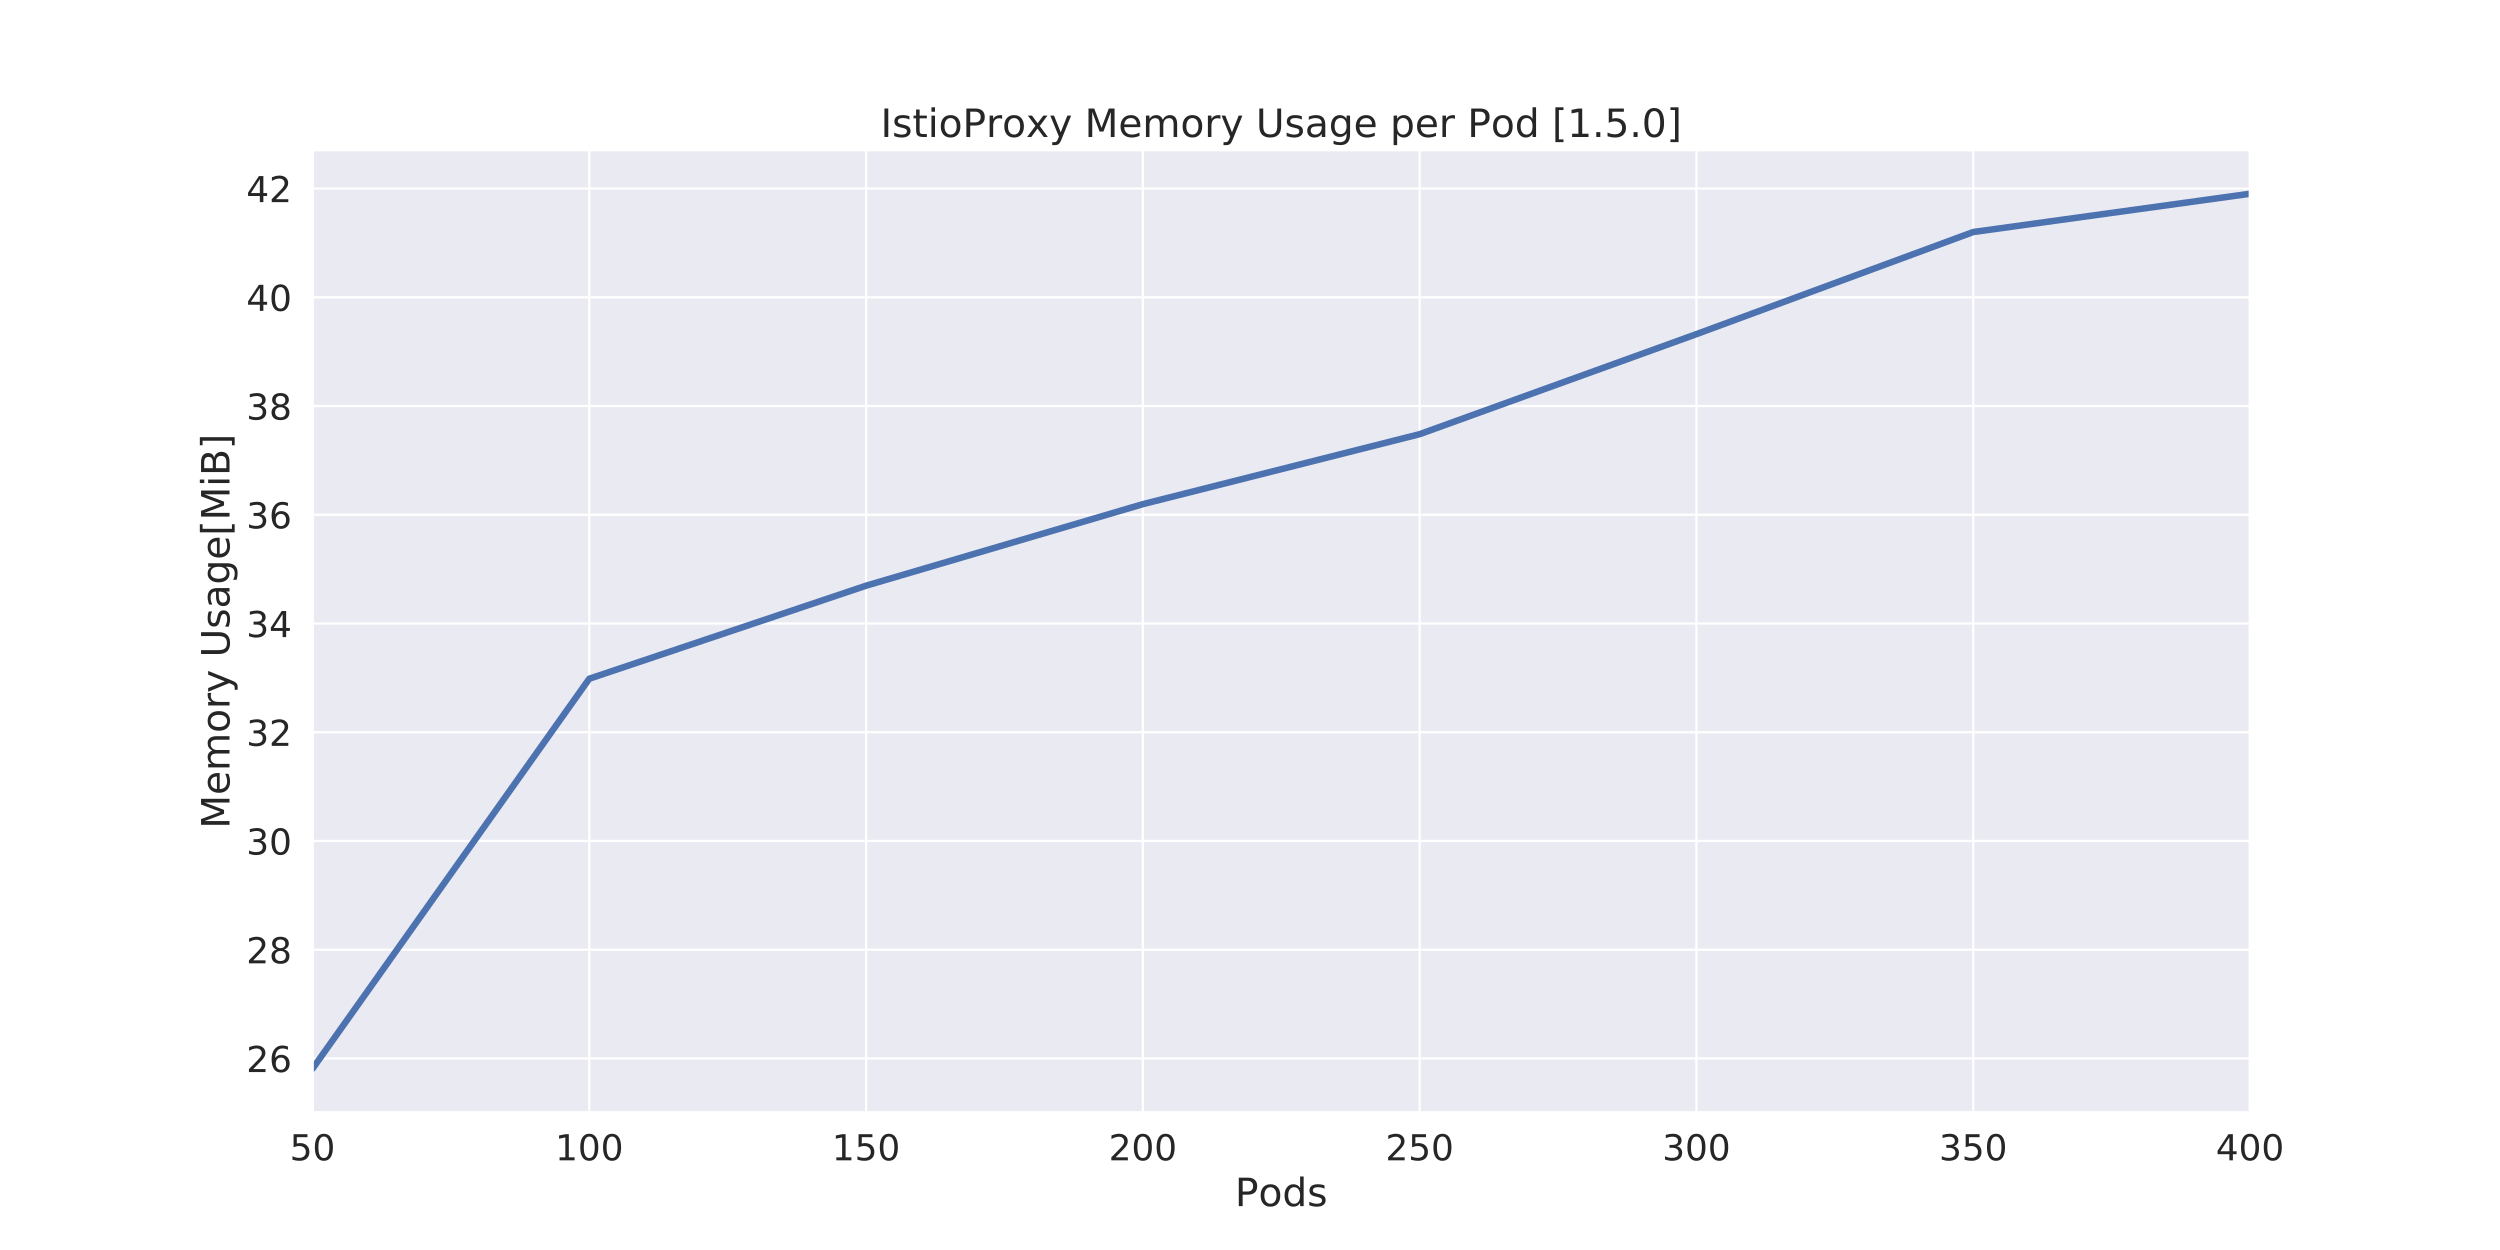
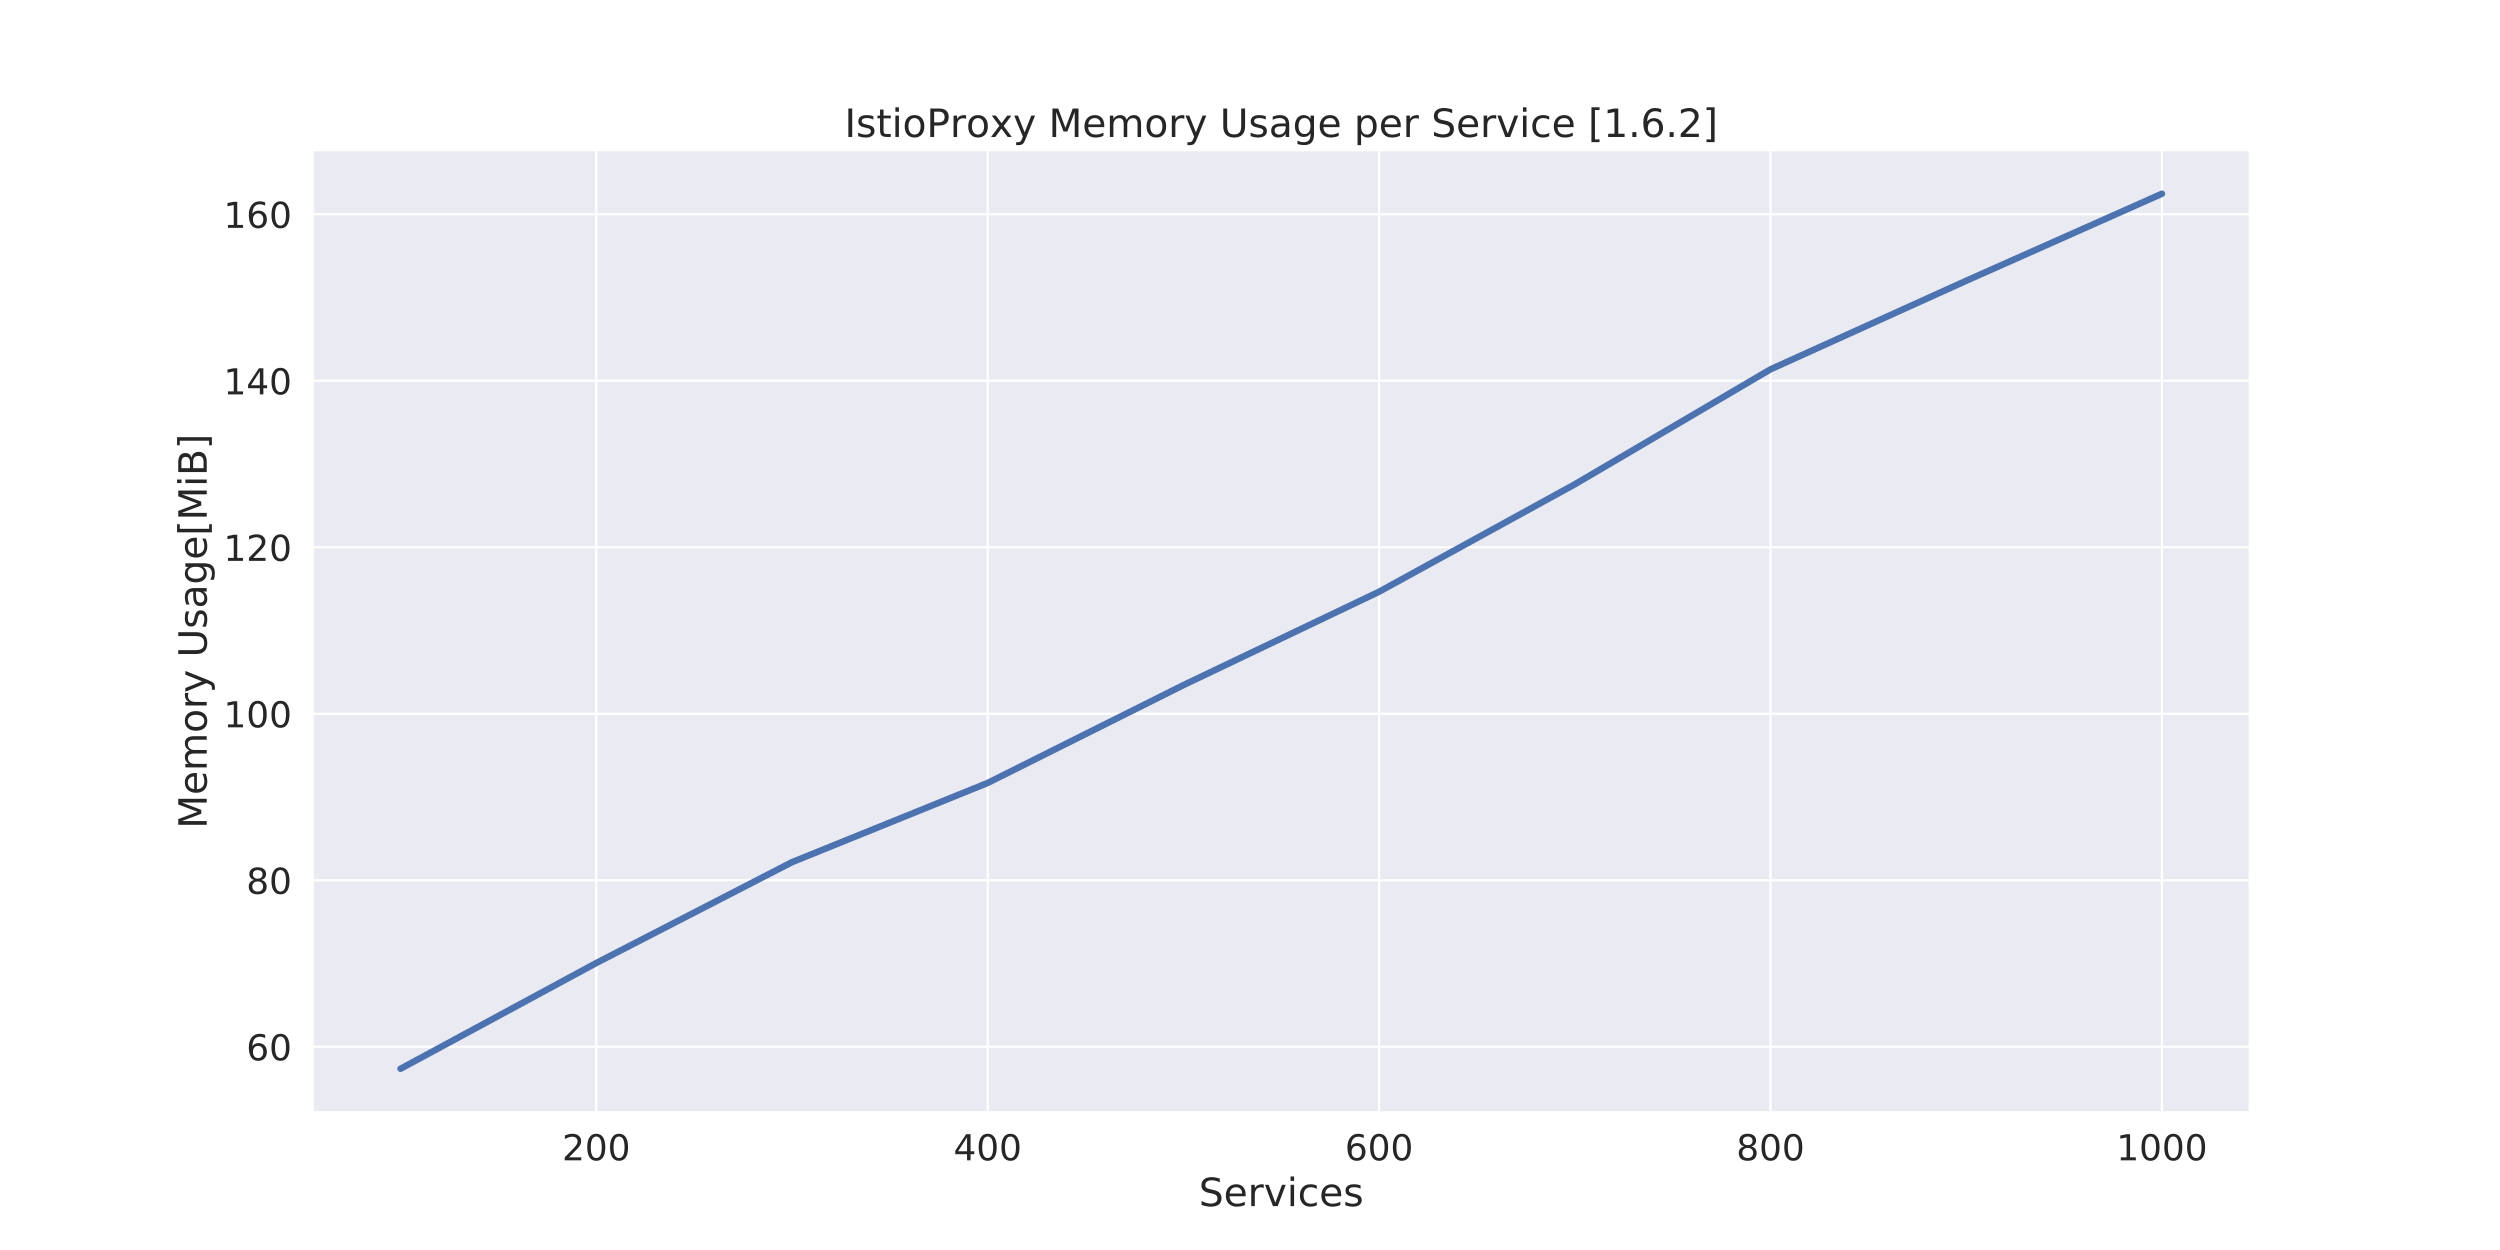
<svg xmlns="http://www.w3.org/2000/svg" xmlns:xlink="http://www.w3.org/1999/xlink" height="576pt" version="1.1" viewBox="0 0 1152 576" width="1152pt">
  <defs>
    <style type="text/css">
*{stroke-linecap:butt;stroke-linejoin:round;}
  </style>
  </defs>
  <g id="figure_1">
    <g id="patch_1">
      <path d="M 0 576  L 1152 576  L 1152 0  L 0 0  z " style="fill:#ffffff;" />
    </g>
    <g id="axes_1">
      <g id="patch_2">
        <path d="M 144 512.64  L 1036.8 512.64  L 1036.8 69.12  L 144 69.12  z " style="fill:#eaeaf2;" />
      </g>
      <g id="matplotlib.axis_1">
        <g id="xtick_1">
          <g id="line2d_1">
-             <path clip-path="url(#p5285a1e091)" d="M 144 512.64  L 144 69.12  " style="fill:none;stroke:#ffffff;stroke-linecap:round;" />
+             <path clip-path="url(#p3f96194379)" d="M 274.764 512.64  L 274.764 69.12  " style="fill:none;stroke:#ffffff;stroke-linecap:round;" />
          </g>
          <g id="text_1">
            <defs>
-               <path d="M 10.797 72.906  L 49.516 72.906  L 49.516 64.594  L 19.828 64.594  L 19.828 46.734  Q 21.969 47.469 24.109 47.828  Q 26.266 48.188 28.422 48.188  Q 40.625 48.188 47.75 41.5  Q 54.891 34.812 54.891 23.391  Q 54.891 11.625 47.562 5.094  Q 40.234 -1.422 26.906 -1.422  Q 22.312 -1.422 17.547 -0.641  Q 12.797 0.141 7.719 1.703  L 7.719 11.625  Q 12.109 9.234 16.797 8.062  Q 21.484 6.891 26.703 6.891  Q 35.156 6.891 40.078 11.328  Q 45.016 15.766 45.016 23.391  Q 45.016 31 40.078 35.438  Q 35.156 39.891 26.703 39.891  Q 22.75 39.891 18.812 39.016  Q 14.891 38.141 10.797 36.281  z " id="DejaVuSans-53" />
+               <path d="M 19.188 8.297  L 53.609 8.297  L 53.609 0  L 7.328 0  L 7.328 8.297  Q 12.938 14.109 22.625 23.891  Q 32.328 33.688 34.812 36.531  Q 39.547 41.844 41.422 45.531  Q 43.312 49.219 43.312 52.781  Q 43.312 58.594 39.234 62.25  Q 35.156 65.922 28.609 65.922  Q 23.969 65.922 18.812 64.312  Q 13.672 62.703 7.812 59.422  L 7.812 69.391  Q 13.766 71.781 18.938 73  Q 24.125 74.219 28.422 74.219  Q 39.75 74.219 46.484 68.547  Q 53.219 62.891 53.219 53.422  Q 53.219 48.922 51.531 44.891  Q 49.859 40.875 45.406 35.406  Q 44.188 33.984 37.641 27.219  Q 31.109 20.453 19.188 8.297  z " id="DejaVuSans-50" />
              <path d="M 31.781 66.406  Q 24.172 66.406 20.328 58.906  Q 16.5 51.422 16.5 36.375  Q 16.5 21.391 20.328 13.891  Q 24.172 6.391 31.781 6.391  Q 39.453 6.391 43.281 13.891  Q 47.125 21.391 47.125 36.375  Q 47.125 51.422 43.281 58.906  Q 39.453 66.406 31.781 66.406  z M 31.781 74.219  Q 44.047 74.219 50.516 64.516  Q 56.984 54.828 56.984 36.375  Q 56.984 17.969 50.516 8.266  Q 44.047 -1.422 31.781 -1.422  Q 19.531 -1.422 13.062 8.266  Q 6.594 17.969 6.594 36.375  Q 6.594 54.828 13.062 64.516  Q 19.531 74.219 31.781 74.219  z " id="DejaVuSans-48" />
            </defs>
-             <g style="fill:#262626;" transform="translate(133.5019 534.6774)scale(0.165 -0.165)">
-               <use xlink:href="#DejaVuSans-53" />
-               <use x="63.623" xlink:href="#DejaVuSans-48" />
+             <g style="fill:#262626;" transform="translate(259.0164 534.6774)scale(0.165 -0.165)">
+               <use xlink:href="#DejaVuSans-50" />
+               <use x="63.623" xlink:href="#DejaVuSans-48" />
+               <use x="127.246" xlink:href="#DejaVuSans-48" />
            </g>
          </g>
        </g>
        <g id="xtick_2">
          <g id="line2d_2">
-             <path clip-path="url(#p5285a1e091)" d="M 271.543 512.64  L 271.543 69.12  " style="fill:none;stroke:#ffffff;stroke-linecap:round;" />
+             <path clip-path="url(#p3f96194379)" d="M 455.127 512.64  L 455.127 69.12  " style="fill:none;stroke:#ffffff;stroke-linecap:round;" />
          </g>
          <g id="text_2">
            <defs>
-               <path d="M 12.406 8.297  L 28.516 8.297  L 28.516 63.922  L 10.984 60.406  L 10.984 69.391  L 28.422 72.906  L 38.281 72.906  L 38.281 8.297  L 54.391 8.297  L 54.391 0  L 12.406 0  z " id="DejaVuSans-49" />
-             </defs>
-             <g style="fill:#262626;" transform="translate(255.7957 534.6774)scale(0.165 -0.165)">
-               <use xlink:href="#DejaVuSans-49" />
+               <path d="M 37.797 64.312  L 12.891 25.391  L 37.797 25.391  z M 35.203 72.906  L 47.609 72.906  L 47.609 25.391  L 58.016 25.391  L 58.016 17.188  L 47.609 17.188  L 47.609 0  L 37.797 0  L 37.797 17.188  L 4.891 17.188  L 4.891 26.703  z " id="DejaVuSans-52" />
+             </defs>
+             <g style="fill:#262626;" transform="translate(439.3801 534.6774)scale(0.165 -0.165)">
+               <use xlink:href="#DejaVuSans-52" />
              <use x="63.623" xlink:href="#DejaVuSans-48" />
              <use x="127.246" xlink:href="#DejaVuSans-48" />
            </g>
          </g>
        </g>
        <g id="xtick_3">
          <g id="line2d_3">
-             <path clip-path="url(#p5285a1e091)" d="M 399.086 512.64  L 399.086 69.12  " style="fill:none;stroke:#ffffff;stroke-linecap:round;" />
+             <path clip-path="url(#p3f96194379)" d="M 635.491 512.64  L 635.491 69.12  " style="fill:none;stroke:#ffffff;stroke-linecap:round;" />
          </g>
          <g id="text_3">
-             <g style="fill:#262626;" transform="translate(383.3385 534.6774)scale(0.165 -0.165)">
-               <use xlink:href="#DejaVuSans-49" />
-               <use x="63.623" xlink:href="#DejaVuSans-53" />
+             <defs>
+               <path d="M 33.016 40.375  Q 26.375 40.375 22.484 35.828  Q 18.609 31.297 18.609 23.391  Q 18.609 15.531 22.484 10.953  Q 26.375 6.391 33.016 6.391  Q 39.656 6.391 43.531 10.953  Q 47.406 15.531 47.406 23.391  Q 47.406 31.297 43.531 35.828  Q 39.656 40.375 33.016 40.375  z M 52.594 71.297  L 52.594 62.312  Q 48.875 64.062 45.094 64.984  Q 41.312 65.922 37.594 65.922  Q 27.828 65.922 22.672 59.328  Q 17.531 52.734 16.797 39.406  Q 19.672 43.656 24.016 45.922  Q 28.375 48.188 33.594 48.188  Q 44.578 48.188 50.953 41.516  Q 57.328 34.859 57.328 23.391  Q 57.328 12.156 50.688 5.359  Q 44.047 -1.422 33.016 -1.422  Q 20.359 -1.422 13.672 8.266  Q 6.984 17.969 6.984 36.375  Q 6.984 53.656 15.188 63.938  Q 23.391 74.219 37.203 74.219  Q 40.922 74.219 44.703 73.484  Q 48.484 72.75 52.594 71.297  z " id="DejaVuSans-54" />
+             </defs>
+             <g style="fill:#262626;" transform="translate(619.7437 534.6774)scale(0.165 -0.165)">
+               <use xlink:href="#DejaVuSans-54" />
+               <use x="63.623" xlink:href="#DejaVuSans-48" />
              <use x="127.246" xlink:href="#DejaVuSans-48" />
            </g>
          </g>
        </g>
        <g id="xtick_4">
          <g id="line2d_4">
-             <path clip-path="url(#p5285a1e091)" d="M 526.629 512.64  L 526.629 69.12  " style="fill:none;stroke:#ffffff;stroke-linecap:round;" />
+             <path clip-path="url(#p3f96194379)" d="M 815.855 512.64  L 815.855 69.12  " style="fill:none;stroke:#ffffff;stroke-linecap:round;" />
          </g>
          <g id="text_4">
            <defs>
-               <path d="M 19.188 8.297  L 53.609 8.297  L 53.609 0  L 7.328 0  L 7.328 8.297  Q 12.938 14.109 22.625 23.891  Q 32.328 33.688 34.812 36.531  Q 39.547 41.844 41.422 45.531  Q 43.312 49.219 43.312 52.781  Q 43.312 58.594 39.234 62.25  Q 35.156 65.922 28.609 65.922  Q 23.969 65.922 18.812 64.312  Q 13.672 62.703 7.812 59.422  L 7.812 69.391  Q 13.766 71.781 18.938 73  Q 24.125 74.219 28.422 74.219  Q 39.75 74.219 46.484 68.547  Q 53.219 62.891 53.219 53.422  Q 53.219 48.922 51.531 44.891  Q 49.859 40.875 45.406 35.406  Q 44.188 33.984 37.641 27.219  Q 31.109 20.453 19.188 8.297  z " id="DejaVuSans-50" />
-             </defs>
-             <g style="fill:#262626;" transform="translate(510.8814 534.6774)scale(0.165 -0.165)">
-               <use xlink:href="#DejaVuSans-50" />
+               <path d="M 31.781 34.625  Q 24.75 34.625 20.719 30.859  Q 16.703 27.094 16.703 20.516  Q 16.703 13.922 20.719 10.156  Q 24.75 6.391 31.781 6.391  Q 38.812 6.391 42.859 10.172  Q 46.922 13.969 46.922 20.516  Q 46.922 27.094 42.891 30.859  Q 38.875 34.625 31.781 34.625  z M 21.922 38.812  Q 15.578 40.375 12.031 44.719  Q 8.5 49.078 8.5 55.328  Q 8.5 64.062 14.719 69.141  Q 20.953 74.219 31.781 74.219  Q 42.672 74.219 48.875 69.141  Q 55.078 64.062 55.078 55.328  Q 55.078 49.078 51.531 44.719  Q 48 40.375 41.703 38.812  Q 48.828 37.156 52.797 32.312  Q 56.781 27.484 56.781 20.516  Q 56.781 9.906 50.312 4.234  Q 43.844 -1.422 31.781 -1.422  Q 19.734 -1.422 13.25 4.234  Q 6.781 9.906 6.781 20.516  Q 6.781 27.484 10.781 32.312  Q 14.797 37.156 21.922 38.812  z M 18.312 54.391  Q 18.312 48.734 21.844 45.562  Q 25.391 42.391 31.781 42.391  Q 38.141 42.391 41.719 45.562  Q 45.312 48.734 45.312 54.391  Q 45.312 60.062 41.719 63.234  Q 38.141 66.406 31.781 66.406  Q 25.391 66.406 21.844 63.234  Q 18.312 60.062 18.312 54.391  z " id="DejaVuSans-56" />
+             </defs>
+             <g style="fill:#262626;" transform="translate(800.1074 534.6774)scale(0.165 -0.165)">
+               <use xlink:href="#DejaVuSans-56" />
              <use x="63.623" xlink:href="#DejaVuSans-48" />
              <use x="127.246" xlink:href="#DejaVuSans-48" />
            </g>
          </g>
        </g>
        <g id="xtick_5">
          <g id="line2d_5">
-             <path clip-path="url(#p5285a1e091)" d="M 654.171 512.64  L 654.171 69.12  " style="fill:none;stroke:#ffffff;stroke-linecap:round;" />
+             <path clip-path="url(#p3f96194379)" d="M 996.218 512.64  L 996.218 69.12  " style="fill:none;stroke:#ffffff;stroke-linecap:round;" />
          </g>
          <g id="text_5">
-             <g style="fill:#262626;" transform="translate(638.4242 534.6774)scale(0.165 -0.165)">
-               <use xlink:href="#DejaVuSans-50" />
-               <use x="63.623" xlink:href="#DejaVuSans-53" />
-               <use x="127.246" xlink:href="#DejaVuSans-48" />
-             </g>
-           </g>
-         </g>
-         <g id="xtick_6">
-           <g id="line2d_6">
-             <path clip-path="url(#p5285a1e091)" d="M 781.714 512.64  L 781.714 69.12  " style="fill:none;stroke:#ffffff;stroke-linecap:round;" />
-           </g>
-           <g id="text_6">
-             <defs>
-               <path d="M 40.578 39.312  Q 47.656 37.797 51.625 33  Q 55.609 28.219 55.609 21.188  Q 55.609 10.406 48.188 4.484  Q 40.766 -1.422 27.094 -1.422  Q 22.516 -1.422 17.656 -0.516  Q 12.797 0.391 7.625 2.203  L 7.625 11.719  Q 11.719 9.328 16.594 8.109  Q 21.484 6.891 26.812 6.891  Q 36.078 6.891 40.938 10.547  Q 45.797 14.203 45.797 21.188  Q 45.797 27.641 41.281 31.266  Q 36.766 34.906 28.719 34.906  L 20.219 34.906  L 20.219 43.016  L 29.109 43.016  Q 36.375 43.016 40.234 45.922  Q 44.094 48.828 44.094 54.297  Q 44.094 59.906 40.109 62.906  Q 36.141 65.922 28.719 65.922  Q 24.656 65.922 20.016 65.031  Q 15.375 64.156 9.812 62.312  L 9.812 71.094  Q 15.438 72.656 20.344 73.438  Q 25.25 74.219 29.594 74.219  Q 40.828 74.219 47.359 69.109  Q 53.906 64.016 53.906 55.328  Q 53.906 49.266 50.438 45.094  Q 46.969 40.922 40.578 39.312  z " id="DejaVuSans-51" />
-             </defs>
-             <g style="fill:#262626;" transform="translate(765.9671 534.6774)scale(0.165 -0.165)">
-               <use xlink:href="#DejaVuSans-51" />
-               <use x="63.623" xlink:href="#DejaVuSans-48" />
-               <use x="127.246" xlink:href="#DejaVuSans-48" />
-             </g>
-           </g>
-         </g>
-         <g id="xtick_7">
-           <g id="line2d_7">
-             <path clip-path="url(#p5285a1e091)" d="M 909.257 512.64  L 909.257 69.12  " style="fill:none;stroke:#ffffff;stroke-linecap:round;" />
-           </g>
-           <g id="text_7">
-             <g style="fill:#262626;" transform="translate(893.51 534.6774)scale(0.165 -0.165)">
-               <use xlink:href="#DejaVuSans-51" />
-               <use x="63.623" xlink:href="#DejaVuSans-53" />
-               <use x="127.246" xlink:href="#DejaVuSans-48" />
-             </g>
-           </g>
-         </g>
-         <g id="xtick_8">
-           <g id="line2d_8">
-             <path clip-path="url(#p5285a1e091)" d="M 1036.8 512.64  L 1036.8 69.12  " style="fill:none;stroke:#ffffff;stroke-linecap:round;" />
-           </g>
-           <g id="text_8">
-             <defs>
-               <path d="M 37.797 64.312  L 12.891 25.391  L 37.797 25.391  z M 35.203 72.906  L 47.609 72.906  L 47.609 25.391  L 58.016 25.391  L 58.016 17.188  L 47.609 17.188  L 47.609 0  L 37.797 0  L 37.797 17.188  L 4.891 17.188  L 4.891 26.703  z " id="DejaVuSans-52" />
-             </defs>
-             <g style="fill:#262626;" transform="translate(1021.053 534.6774)scale(0.165 -0.165)">
-               <use xlink:href="#DejaVuSans-52" />
-               <use x="63.623" xlink:href="#DejaVuSans-48" />
-               <use x="127.246" xlink:href="#DejaVuSans-48" />
-             </g>
-           </g>
-         </g>
-         <g id="text_9">
+             <defs>
+               <path d="M 12.406 8.297  L 28.516 8.297  L 28.516 63.922  L 10.984 60.406  L 10.984 69.391  L 28.422 72.906  L 38.281 72.906  L 38.281 8.297  L 54.391 8.297  L 54.391 0  L 12.406 0  z " id="DejaVuSans-49" />
+             </defs>
+             <g style="fill:#262626;" transform="translate(975.2219 534.6774)scale(0.165 -0.165)">
+               <use xlink:href="#DejaVuSans-49" />
+               <use x="63.623" xlink:href="#DejaVuSans-48" />
+               <use x="127.246" xlink:href="#DejaVuSans-48" />
+               <use x="190.869" xlink:href="#DejaVuSans-48" />
+             </g>
+           </g>
+         </g>
+         <g id="text_6">
          <defs>
-             <path d="M 19.672 64.797  L 19.672 37.406  L 32.078 37.406  Q 38.969 37.406 42.719 40.969  Q 46.484 44.531 46.484 51.125  Q 46.484 57.672 42.719 61.234  Q 38.969 64.797 32.078 64.797  z M 9.812 72.906  L 32.078 72.906  Q 44.344 72.906 50.609 67.359  Q 56.891 61.812 56.891 51.125  Q 56.891 40.328 50.609 34.812  Q 44.344 29.297 32.078 29.297  L 19.672 29.297  L 19.672 0  L 9.812 0  z " id="DejaVuSans-80" />
-             <path d="M 30.609 48.391  Q 23.391 48.391 19.188 42.75  Q 14.984 37.109 14.984 27.297  Q 14.984 17.484 19.156 11.844  Q 23.344 6.203 30.609 6.203  Q 37.797 6.203 41.984 11.859  Q 46.188 17.531 46.188 27.297  Q 46.188 37.016 41.984 42.703  Q 37.797 48.391 30.609 48.391  z M 30.609 56  Q 42.328 56 49.016 48.375  Q 55.719 40.766 55.719 27.297  Q 55.719 13.875 49.016 6.219  Q 42.328 -1.422 30.609 -1.422  Q 18.844 -1.422 12.172 6.219  Q 5.516 13.875 5.516 27.297  Q 5.516 40.766 12.172 48.375  Q 18.844 56 30.609 56  z " id="DejaVuSans-111" />
-             <path d="M 45.406 46.391  L 45.406 75.984  L 54.391 75.984  L 54.391 0  L 45.406 0  L 45.406 8.203  Q 42.578 3.328 38.25 0.953  Q 33.938 -1.422 27.875 -1.422  Q 17.969 -1.422 11.734 6.484  Q 5.516 14.406 5.516 27.297  Q 5.516 40.188 11.734 48.094  Q 17.969 56 27.875 56  Q 33.938 56 38.25 53.625  Q 42.578 51.266 45.406 46.391  z M 14.797 27.297  Q 14.797 17.391 18.875 11.75  Q 22.953 6.109 30.078 6.109  Q 37.203 6.109 41.297 11.75  Q 45.406 17.391 45.406 27.297  Q 45.406 37.203 41.297 42.844  Q 37.203 48.484 30.078 48.484  Q 22.953 48.484 18.875 42.844  Q 14.797 37.203 14.797 27.297  z " id="DejaVuSans-100" />
+             <path d="M 53.516 70.516  L 53.516 60.891  Q 47.906 63.578 42.922 64.891  Q 37.938 66.219 33.297 66.219  Q 25.25 66.219 20.875 63.094  Q 16.5 59.969 16.5 54.203  Q 16.5 49.359 19.406 46.891  Q 22.312 44.438 30.422 42.922  L 36.375 41.703  Q 47.406 39.594 52.656 34.297  Q 57.906 29 57.906 20.125  Q 57.906 9.516 50.797 4.047  Q 43.703 -1.422 29.984 -1.422  Q 24.812 -1.422 18.969 -0.25  Q 13.141 0.922 6.891 3.219  L 6.891 13.375  Q 12.891 10.016 18.656 8.297  Q 24.422 6.594 29.984 6.594  Q 38.422 6.594 43.016 9.906  Q 47.609 13.234 47.609 19.391  Q 47.609 24.75 44.312 27.781  Q 41.016 30.812 33.5 32.328  L 27.484 33.5  Q 16.453 35.688 11.516 40.375  Q 6.594 45.062 6.594 53.422  Q 6.594 63.094 13.406 68.656  Q 20.219 74.219 32.172 74.219  Q 37.312 74.219 42.625 73.281  Q 47.953 72.359 53.516 70.516  z " id="DejaVuSans-83" />
+             <path d="M 56.203 29.594  L 56.203 25.203  L 14.891 25.203  Q 15.484 15.922 20.484 11.062  Q 25.484 6.203 34.422 6.203  Q 39.594 6.203 44.453 7.469  Q 49.312 8.734 54.109 11.281  L 54.109 2.781  Q 49.266 0.734 44.188 -0.344  Q 39.109 -1.422 33.891 -1.422  Q 20.797 -1.422 13.156 6.188  Q 5.516 13.812 5.516 26.812  Q 5.516 40.234 12.766 48.109  Q 20.016 56 32.328 56  Q 43.359 56 49.781 48.891  Q 56.203 41.797 56.203 29.594  z M 47.219 32.234  Q 47.125 39.594 43.094 43.984  Q 39.062 48.391 32.422 48.391  Q 24.906 48.391 20.391 44.141  Q 15.875 39.891 15.188 32.172  z " id="DejaVuSans-101" />
+             <path d="M 41.109 46.297  Q 39.594 47.172 37.812 47.578  Q 36.031 48 33.891 48  Q 26.266 48 22.188 43.047  Q 18.109 38.094 18.109 28.812  L 18.109 0  L 9.078 0  L 9.078 54.688  L 18.109 54.688  L 18.109 46.188  Q 20.953 51.172 25.484 53.578  Q 30.031 56 36.531 56  Q 37.453 56 38.578 55.875  Q 39.703 55.766 41.062 55.516  z " id="DejaVuSans-114" />
+             <path d="M 2.984 54.688  L 12.5 54.688  L 29.594 8.797  L 46.688 54.688  L 56.203 54.688  L 35.688 0  L 23.484 0  z " id="DejaVuSans-118" />
+             <path d="M 9.422 54.688  L 18.406 54.688  L 18.406 0  L 9.422 0  z M 9.422 75.984  L 18.406 75.984  L 18.406 64.594  L 9.422 64.594  z " id="DejaVuSans-105" />
+             <path d="M 48.781 52.594  L 48.781 44.188  Q 44.969 46.297 41.141 47.344  Q 37.312 48.391 33.406 48.391  Q 24.656 48.391 19.812 42.844  Q 14.984 37.312 14.984 27.297  Q 14.984 17.281 19.812 11.734  Q 24.656 6.203 33.406 6.203  Q 37.312 6.203 41.141 7.25  Q 44.969 8.297 48.781 10.406  L 48.781 2.094  Q 45.016 0.344 40.984 -0.531  Q 36.969 -1.422 32.422 -1.422  Q 20.062 -1.422 12.781 6.344  Q 5.516 14.109 5.516 27.297  Q 5.516 40.672 12.859 48.328  Q 20.219 56 33.016 56  Q 37.156 56 41.109 55.141  Q 45.062 54.297 48.781 52.594  z " id="DejaVuSans-99" />
            <path d="M 44.281 53.078  L 44.281 44.578  Q 40.484 46.531 36.375 47.5  Q 32.281 48.484 27.875 48.484  Q 21.188 48.484 17.844 46.438  Q 14.5 44.391 14.5 40.281  Q 14.5 37.156 16.891 35.375  Q 19.281 33.594 26.516 31.984  L 29.594 31.297  Q 39.156 29.25 43.188 25.516  Q 47.219 21.781 47.219 15.094  Q 47.219 7.469 41.188 3.016  Q 35.156 -1.422 24.609 -1.422  Q 20.219 -1.422 15.453 -0.562  Q 10.688 0.297 5.422 2  L 5.422 11.281  Q 10.406 8.688 15.234 7.391  Q 20.062 6.109 24.812 6.109  Q 31.156 6.109 34.562 8.281  Q 37.984 10.453 37.984 14.406  Q 37.984 18.062 35.516 20.016  Q 33.062 21.969 24.703 23.781  L 21.578 24.516  Q 13.234 26.266 9.516 29.906  Q 5.812 33.547 5.812 39.891  Q 5.812 47.609 11.281 51.797  Q 16.75 56 26.812 56  Q 31.781 56 36.172 55.266  Q 40.578 54.547 44.281 53.078  z " id="DejaVuSans-115" />
          </defs>
-           <g style="fill:#262626;" transform="translate(569.0686 555.7861)scale(0.18 -0.18)">
-             <use xlink:href="#DejaVuSans-80" />
-             <use x="60.256" xlink:href="#DejaVuSans-111" />
-             <use x="121.438" xlink:href="#DejaVuSans-100" />
-             <use x="184.914" xlink:href="#DejaVuSans-115" />
+           <g style="fill:#262626;" transform="translate(552.4467 555.7861)scale(0.18 -0.18)">
+             <use xlink:href="#DejaVuSans-83" />
+             <use x="63.477" xlink:href="#DejaVuSans-101" />
+             <use x="125" xlink:href="#DejaVuSans-114" />
+             <use x="166.113" xlink:href="#DejaVuSans-118" />
+             <use x="225.293" xlink:href="#DejaVuSans-105" />
+             <use x="253.076" xlink:href="#DejaVuSans-99" />
+             <use x="308.057" xlink:href="#DejaVuSans-101" />
+             <use x="369.58" xlink:href="#DejaVuSans-115" />
          </g>
        </g>
      </g>
      <g id="matplotlib.axis_2">
        <g id="ytick_1">
+           <g id="line2d_6">
+             <path clip-path="url(#p3f96194379)" d="M 144 482.336  L 1036.8 482.336  " style="fill:none;stroke:#ffffff;stroke-linecap:round;" />
+           </g>
+           <g id="text_7">
+             <g style="fill:#262626;" transform="translate(113.5037 488.6043)scale(0.165 -0.165)">
+               <use xlink:href="#DejaVuSans-54" />
+               <use x="63.623" xlink:href="#DejaVuSans-48" />
+             </g>
+           </g>
+         </g>
+         <g id="ytick_2">
+           <g id="line2d_7">
+             <path clip-path="url(#p3f96194379)" d="M 144 405.616  L 1036.8 405.616  " style="fill:none;stroke:#ffffff;stroke-linecap:round;" />
+           </g>
+           <g id="text_8">
+             <g style="fill:#262626;" transform="translate(113.5037 411.8846)scale(0.165 -0.165)">
+               <use xlink:href="#DejaVuSans-56" />
+               <use x="63.623" xlink:href="#DejaVuSans-48" />
+             </g>
+           </g>
+         </g>
+         <g id="ytick_3">
+           <g id="line2d_8">
+             <path clip-path="url(#p3f96194379)" d="M 144 328.896  L 1036.8 328.896  " style="fill:none;stroke:#ffffff;stroke-linecap:round;" />
+           </g>
+           <g id="text_9">
+             <g style="fill:#262626;" transform="translate(103.0056 335.1649)scale(0.165 -0.165)">
+               <use xlink:href="#DejaVuSans-49" />
+               <use x="63.623" xlink:href="#DejaVuSans-48" />
+               <use x="127.246" xlink:href="#DejaVuSans-48" />
+             </g>
+           </g>
+         </g>
+         <g id="ytick_4">
          <g id="line2d_9">
-             <path clip-path="url(#p5285a1e091)" d="M 144 487.734  L 1036.8 487.734  " style="fill:none;stroke:#ffffff;stroke-linecap:round;" />
+             <path clip-path="url(#p3f96194379)" d="M 144 252.176  L 1036.8 252.176  " style="fill:none;stroke:#ffffff;stroke-linecap:round;" />
          </g>
          <g id="text_10">
-             <defs>
-               <path d="M 33.016 40.375  Q 26.375 40.375 22.484 35.828  Q 18.609 31.297 18.609 23.391  Q 18.609 15.531 22.484 10.953  Q 26.375 6.391 33.016 6.391  Q 39.656 6.391 43.531 10.953  Q 47.406 15.531 47.406 23.391  Q 47.406 31.297 43.531 35.828  Q 39.656 40.375 33.016 40.375  z M 52.594 71.297  L 52.594 62.312  Q 48.875 64.062 45.094 64.984  Q 41.312 65.922 37.594 65.922  Q 27.828 65.922 22.672 59.328  Q 17.531 52.734 16.797 39.406  Q 19.672 43.656 24.016 45.922  Q 28.375 48.188 33.594 48.188  Q 44.578 48.188 50.953 41.516  Q 57.328 34.859 57.328 23.391  Q 57.328 12.156 50.688 5.359  Q 44.047 -1.422 33.016 -1.422  Q 20.359 -1.422 13.672 8.266  Q 6.984 17.969 6.984 36.375  Q 6.984 53.656 15.188 63.938  Q 23.391 74.219 37.203 74.219  Q 40.922 74.219 44.703 73.484  Q 48.484 72.75 52.594 71.297  z " id="DejaVuSans-54" />
-             </defs>
-             <g style="fill:#262626;" transform="translate(113.5037 494.0023)scale(0.165 -0.165)">
-               <use xlink:href="#DejaVuSans-50" />
+             <g style="fill:#262626;" transform="translate(103.0056 258.4451)scale(0.165 -0.165)">
+               <use xlink:href="#DejaVuSans-49" />
+               <use x="63.623" xlink:href="#DejaVuSans-50" />
+               <use x="127.246" xlink:href="#DejaVuSans-48" />
+             </g>
+           </g>
+         </g>
+         <g id="ytick_5">
+           <g id="line2d_10">
+             <path clip-path="url(#p3f96194379)" d="M 144 175.457  L 1036.8 175.457  " style="fill:none;stroke:#ffffff;stroke-linecap:round;" />
+           </g>
+           <g id="text_11">
+             <g style="fill:#262626;" transform="translate(103.0056 181.7254)scale(0.165 -0.165)">
+               <use xlink:href="#DejaVuSans-49" />
+               <use x="63.623" xlink:href="#DejaVuSans-52" />
+               <use x="127.246" xlink:href="#DejaVuSans-48" />
+             </g>
+           </g>
+         </g>
+         <g id="ytick_6">
+           <g id="line2d_11">
+             <path clip-path="url(#p3f96194379)" d="M 144 98.737  L 1036.8 98.737  " style="fill:none;stroke:#ffffff;stroke-linecap:round;" />
+           </g>
+           <g id="text_12">
+             <g style="fill:#262626;" transform="translate(103.0056 105.0057)scale(0.165 -0.165)">
+               <use xlink:href="#DejaVuSans-49" />
              <use x="63.623" xlink:href="#DejaVuSans-54" />
-             </g>
-           </g>
-         </g>
-         <g id="ytick_2">
-           <g id="line2d_10">
-             <path clip-path="url(#p5285a1e091)" d="M 144 437.627  L 1036.8 437.627  " style="fill:none;stroke:#ffffff;stroke-linecap:round;" />
-           </g>
-           <g id="text_11">
-             <defs>
-               <path d="M 31.781 34.625  Q 24.75 34.625 20.719 30.859  Q 16.703 27.094 16.703 20.516  Q 16.703 13.922 20.719 10.156  Q 24.75 6.391 31.781 6.391  Q 38.812 6.391 42.859 10.172  Q 46.922 13.969 46.922 20.516  Q 46.922 27.094 42.891 30.859  Q 38.875 34.625 31.781 34.625  z M 21.922 38.812  Q 15.578 40.375 12.031 44.719  Q 8.5 49.078 8.5 55.328  Q 8.5 64.062 14.719 69.141  Q 20.953 74.219 31.781 74.219  Q 42.672 74.219 48.875 69.141  Q 55.078 64.062 55.078 55.328  Q 55.078 49.078 51.531 44.719  Q 48 40.375 41.703 38.812  Q 48.828 37.156 52.797 32.312  Q 56.781 27.484 56.781 20.516  Q 56.781 9.906 50.312 4.234  Q 43.844 -1.422 31.781 -1.422  Q 19.734 -1.422 13.25 4.234  Q 6.781 9.906 6.781 20.516  Q 6.781 27.484 10.781 32.312  Q 14.797 37.156 21.922 38.812  z M 18.312 54.391  Q 18.312 48.734 21.844 45.562  Q 25.391 42.391 31.781 42.391  Q 38.141 42.391 41.719 45.562  Q 45.312 48.734 45.312 54.391  Q 45.312 60.062 41.719 63.234  Q 38.141 66.406 31.781 66.406  Q 25.391 66.406 21.844 63.234  Q 18.312 60.062 18.312 54.391  z " id="DejaVuSans-56" />
-             </defs>
-             <g style="fill:#262626;" transform="translate(113.5037 443.8959)scale(0.165 -0.165)">
-               <use xlink:href="#DejaVuSans-50" />
-               <use x="63.623" xlink:href="#DejaVuSans-56" />
-             </g>
-           </g>
-         </g>
-         <g id="ytick_3">
-           <g id="line2d_11">
-             <path clip-path="url(#p5285a1e091)" d="M 144 387.521  L 1036.8 387.521  " style="fill:none;stroke:#ffffff;stroke-linecap:round;" />
-           </g>
-           <g id="text_12">
-             <g style="fill:#262626;" transform="translate(113.5037 393.7895)scale(0.165 -0.165)">
-               <use xlink:href="#DejaVuSans-51" />
-               <use x="63.623" xlink:href="#DejaVuSans-48" />
-             </g>
-           </g>
-         </g>
-         <g id="ytick_4">
-           <g id="line2d_12">
-             <path clip-path="url(#p5285a1e091)" d="M 144 337.414  L 1036.8 337.414  " style="fill:none;stroke:#ffffff;stroke-linecap:round;" />
-           </g>
-           <g id="text_13">
-             <g style="fill:#262626;" transform="translate(113.5037 343.6831)scale(0.165 -0.165)">
-               <use xlink:href="#DejaVuSans-51" />
-               <use x="63.623" xlink:href="#DejaVuSans-50" />
-             </g>
-           </g>
-         </g>
-         <g id="ytick_5">
-           <g id="line2d_13">
-             <path clip-path="url(#p5285a1e091)" d="M 144 287.308  L 1036.8 287.308  " style="fill:none;stroke:#ffffff;stroke-linecap:round;" />
-           </g>
-           <g id="text_14">
-             <g style="fill:#262626;" transform="translate(113.5037 293.5767)scale(0.165 -0.165)">
-               <use xlink:href="#DejaVuSans-51" />
-               <use x="63.623" xlink:href="#DejaVuSans-52" />
-             </g>
-           </g>
-         </g>
-         <g id="ytick_6">
-           <g id="line2d_14">
-             <path clip-path="url(#p5285a1e091)" d="M 144 237.202  L 1036.8 237.202  " style="fill:none;stroke:#ffffff;stroke-linecap:round;" />
-           </g>
-           <g id="text_15">
-             <g style="fill:#262626;" transform="translate(113.5037 243.4703)scale(0.165 -0.165)">
-               <use xlink:href="#DejaVuSans-51" />
-               <use x="63.623" xlink:href="#DejaVuSans-54" />
-             </g>
-           </g>
-         </g>
-         <g id="ytick_7">
-           <g id="line2d_15">
-             <path clip-path="url(#p5285a1e091)" d="M 144 187.095  L 1036.8 187.095  " style="fill:none;stroke:#ffffff;stroke-linecap:round;" />
-           </g>
-           <g id="text_16">
-             <g style="fill:#262626;" transform="translate(113.5037 193.3639)scale(0.165 -0.165)">
-               <use xlink:href="#DejaVuSans-51" />
-               <use x="63.623" xlink:href="#DejaVuSans-56" />
-             </g>
-           </g>
-         </g>
-         <g id="ytick_8">
-           <g id="line2d_16">
-             <path clip-path="url(#p5285a1e091)" d="M 144 136.989  L 1036.8 136.989  " style="fill:none;stroke:#ffffff;stroke-linecap:round;" />
-           </g>
-           <g id="text_17">
-             <g style="fill:#262626;" transform="translate(113.5037 143.2574)scale(0.165 -0.165)">
-               <use xlink:href="#DejaVuSans-52" />
-               <use x="63.623" xlink:href="#DejaVuSans-48" />
-             </g>
-           </g>
-         </g>
-         <g id="ytick_9">
-           <g id="line2d_17">
-             <path clip-path="url(#p5285a1e091)" d="M 144 86.882  L 1036.8 86.882  " style="fill:none;stroke:#ffffff;stroke-linecap:round;" />
-           </g>
-           <g id="text_18">
-             <g style="fill:#262626;" transform="translate(113.5037 93.15104)scale(0.165 -0.165)">
-               <use xlink:href="#DejaVuSans-52" />
-               <use x="63.623" xlink:href="#DejaVuSans-50" />
-             </g>
-           </g>
-         </g>
-         <g id="text_19">
+               <use x="127.246" xlink:href="#DejaVuSans-48" />
+             </g>
+           </g>
+         </g>
+         <g id="text_13">
          <defs>
            <path d="M 9.812 72.906  L 24.516 72.906  L 43.109 23.297  L 61.812 72.906  L 76.516 72.906  L 76.516 0  L 66.891 0  L 66.891 64.016  L 48.094 14.016  L 38.188 14.016  L 19.391 64.016  L 19.391 0  L 9.812 0  z " id="DejaVuSans-77" />
-             <path d="M 56.203 29.594  L 56.203 25.203  L 14.891 25.203  Q 15.484 15.922 20.484 11.062  Q 25.484 6.203 34.422 6.203  Q 39.594 6.203 44.453 7.469  Q 49.312 8.734 54.109 11.281  L 54.109 2.781  Q 49.266 0.734 44.188 -0.344  Q 39.109 -1.422 33.891 -1.422  Q 20.797 -1.422 13.156 6.188  Q 5.516 13.812 5.516 26.812  Q 5.516 40.234 12.766 48.109  Q 20.016 56 32.328 56  Q 43.359 56 49.781 48.891  Q 56.203 41.797 56.203 29.594  z M 47.219 32.234  Q 47.125 39.594 43.094 43.984  Q 39.062 48.391 32.422 48.391  Q 24.906 48.391 20.391 44.141  Q 15.875 39.891 15.188 32.172  z " id="DejaVuSans-101" />
            <path d="M 52 44.188  Q 55.375 50.25 60.062 53.125  Q 64.75 56 71.094 56  Q 79.641 56 84.281 50.016  Q 88.922 44.047 88.922 33.016  L 88.922 0  L 79.891 0  L 79.891 32.719  Q 79.891 40.578 77.094 44.375  Q 74.312 48.188 68.609 48.188  Q 61.625 48.188 57.562 43.547  Q 53.516 38.922 53.516 30.906  L 53.516 0  L 44.484 0  L 44.484 32.719  Q 44.484 40.625 41.703 44.406  Q 38.922 48.188 33.109 48.188  Q 26.219 48.188 22.156 43.531  Q 18.109 38.875 18.109 30.906  L 18.109 0  L 9.078 0  L 9.078 54.688  L 18.109 54.688  L 18.109 46.188  Q 21.188 51.219 25.484 53.609  Q 29.781 56 35.688 56  Q 41.656 56 45.828 52.969  Q 50 49.953 52 44.188  z " id="DejaVuSans-109" />
-             <path d="M 41.109 46.297  Q 39.594 47.172 37.812 47.578  Q 36.031 48 33.891 48  Q 26.266 48 22.188 43.047  Q 18.109 38.094 18.109 28.812  L 18.109 0  L 9.078 0  L 9.078 54.688  L 18.109 54.688  L 18.109 46.188  Q 20.953 51.172 25.484 53.578  Q 30.031 56 36.531 56  Q 37.453 56 38.578 55.875  Q 39.703 55.766 41.062 55.516  z " id="DejaVuSans-114" />
+             <path d="M 30.609 48.391  Q 23.391 48.391 19.188 42.75  Q 14.984 37.109 14.984 27.297  Q 14.984 17.484 19.156 11.844  Q 23.344 6.203 30.609 6.203  Q 37.797 6.203 41.984 11.859  Q 46.188 17.531 46.188 27.297  Q 46.188 37.016 41.984 42.703  Q 37.797 48.391 30.609 48.391  z M 30.609 56  Q 42.328 56 49.016 48.375  Q 55.719 40.766 55.719 27.297  Q 55.719 13.875 49.016 6.219  Q 42.328 -1.422 30.609 -1.422  Q 18.844 -1.422 12.172 6.219  Q 5.516 13.875 5.516 27.297  Q 5.516 40.766 12.172 48.375  Q 18.844 56 30.609 56  z " id="DejaVuSans-111" />
            <path d="M 32.172 -5.078  Q 28.375 -14.844 24.75 -17.812  Q 21.141 -20.797 15.094 -20.797  L 7.906 -20.797  L 7.906 -13.281  L 13.188 -13.281  Q 16.891 -13.281 18.938 -11.516  Q 21 -9.766 23.484 -3.219  L 25.094 0.875  L 2.984 54.688  L 12.5 54.688  L 29.594 11.922  L 46.688 54.688  L 56.203 54.688  z " id="DejaVuSans-121" />
            <path id="DejaVuSans-32" />
            <path d="M 8.688 72.906  L 18.609 72.906  L 18.609 28.609  Q 18.609 16.891 22.844 11.734  Q 27.094 6.594 36.625 6.594  Q 46.094 6.594 50.344 11.734  Q 54.594 16.891 54.594 28.609  L 54.594 72.906  L 64.5 72.906  L 64.5 27.391  Q 64.5 13.141 57.438 5.859  Q 50.391 -1.422 36.625 -1.422  Q 22.797 -1.422 15.734 5.859  Q 8.688 13.141 8.688 27.391  z " id="DejaVuSans-85" />
            <path d="M 34.281 27.484  Q 23.391 27.484 19.188 25  Q 14.984 22.516 14.984 16.5  Q 14.984 11.719 18.141 8.906  Q 21.297 6.109 26.703 6.109  Q 34.188 6.109 38.703 11.406  Q 43.219 16.703 43.219 25.484  L 43.219 27.484  z M 52.203 31.203  L 52.203 0  L 43.219 0  L 43.219 8.297  Q 40.141 3.328 35.547 0.953  Q 30.953 -1.422 24.312 -1.422  Q 15.922 -1.422 10.953 3.297  Q 6 8.016 6 15.922  Q 6 25.141 12.172 29.828  Q 18.359 34.516 30.609 34.516  L 43.219 34.516  L 43.219 35.406  Q 43.219 41.609 39.141 45  Q 35.062 48.391 27.688 48.391  Q 23 48.391 18.547 47.266  Q 14.109 46.141 10.016 43.891  L 10.016 52.203  Q 14.938 54.109 19.578 55.047  Q 24.219 56 28.609 56  Q 40.484 56 46.344 49.844  Q 52.203 43.703 52.203 31.203  z " id="DejaVuSans-97" />
            <path d="M 45.406 27.984  Q 45.406 37.75 41.375 43.109  Q 37.359 48.484 30.078 48.484  Q 22.859 48.484 18.828 43.109  Q 14.797 37.75 14.797 27.984  Q 14.797 18.266 18.828 12.891  Q 22.859 7.516 30.078 7.516  Q 37.359 7.516 41.375 12.891  Q 45.406 18.266 45.406 27.984  z M 54.391 6.781  Q 54.391 -7.172 48.188 -13.984  Q 42 -20.797 29.203 -20.797  Q 24.469 -20.797 20.266 -20.094  Q 16.062 -19.391 12.109 -17.922  L 12.109 -9.188  Q 16.062 -11.328 19.922 -12.344  Q 23.781 -13.375 27.781 -13.375  Q 36.625 -13.375 41.016 -8.766  Q 45.406 -4.156 45.406 5.172  L 45.406 9.625  Q 42.625 4.781 38.281 2.391  Q 33.938 0 27.875 0  Q 17.828 0 11.672 7.656  Q 5.516 15.328 5.516 27.984  Q 5.516 40.672 11.672 48.328  Q 17.828 56 27.875 56  Q 33.938 56 38.281 53.609  Q 42.625 51.219 45.406 46.391  L 45.406 54.688  L 54.391 54.688  z " id="DejaVuSans-103" />
            <path d="M 8.594 75.984  L 29.297 75.984  L 29.297 69  L 17.578 69  L 17.578 -6.203  L 29.297 -6.203  L 29.297 -13.188  L 8.594 -13.188  z " id="DejaVuSans-91" />
-             <path d="M 9.422 54.688  L 18.406 54.688  L 18.406 0  L 9.422 0  z M 9.422 75.984  L 18.406 75.984  L 18.406 64.594  L 9.422 64.594  z " id="DejaVuSans-105" />
            <path d="M 19.672 34.812  L 19.672 8.109  L 35.5 8.109  Q 43.453 8.109 47.281 11.406  Q 51.125 14.703 51.125 21.484  Q 51.125 28.328 47.281 31.562  Q 43.453 34.812 35.5 34.812  z M 19.672 64.797  L 19.672 42.828  L 34.281 42.828  Q 41.5 42.828 45.031 45.531  Q 48.578 48.25 48.578 53.812  Q 48.578 59.328 45.031 62.062  Q 41.5 64.797 34.281 64.797  z M 9.812 72.906  L 35.016 72.906  Q 46.297 72.906 52.391 68.219  Q 58.5 63.531 58.5 54.891  Q 58.5 48.188 55.375 44.234  Q 52.25 40.281 46.188 39.312  Q 53.469 37.75 57.5 32.781  Q 61.531 27.828 61.531 20.406  Q 61.531 10.641 54.891 5.312  Q 48.25 0 35.984 0  L 9.812 0  z " id="DejaVuSans-66" />
            <path d="M 30.422 75.984  L 30.422 -13.188  L 9.719 -13.188  L 9.719 -6.203  L 21.391 -6.203  L 21.391 69  L 9.719 69  L 9.719 75.984  z " id="DejaVuSans-93" />
          </defs>
-           <g style="fill:#262626;" transform="translate(105.7603 381.8489)rotate(-90)scale(0.18 -0.18)">
+           <g style="fill:#262626;" transform="translate(95.26219 381.8489)rotate(-90)scale(0.18 -0.18)">
            <use xlink:href="#DejaVuSans-77" />
            <use x="86.279" xlink:href="#DejaVuSans-101" />
            <use x="147.803" xlink:href="#DejaVuSans-109" />
            <use x="245.215" xlink:href="#DejaVuSans-111" />
            <use x="306.396" xlink:href="#DejaVuSans-114" />
            <use x="347.51" xlink:href="#DejaVuSans-121" />
            <use x="406.689" xlink:href="#DejaVuSans-32" />
            <use x="438.477" xlink:href="#DejaVuSans-85" />
            <use x="511.67" xlink:href="#DejaVuSans-115" />
            <use x="563.77" xlink:href="#DejaVuSans-97" />
            <use x="625.049" xlink:href="#DejaVuSans-103" />
            <use x="688.525" xlink:href="#DejaVuSans-101" />
            <use x="750.049" xlink:href="#DejaVuSans-91" />
            <use x="789.062" xlink:href="#DejaVuSans-77" />
            <use x="875.342" xlink:href="#DejaVuSans-105" />
            <use x="903.125" xlink:href="#DejaVuSans-66" />
            <use x="971.729" xlink:href="#DejaVuSans-93" />
          </g>
        </g>
      </g>
-       <g id="line2d_18">
-         <path clip-path="url(#p5285a1e091)" d="M 144 492.48  L 271.543 312.753  L 399.086 269.884  L 526.629 232.308  L 654.171 200.062  L 781.714 153.968  L 909.257 106.912  L 1036.8 89.28  " style="fill:none;stroke:#4c72b0;stroke-linecap:round;stroke-width:3;" />
+       <g id="line2d_12">
+         <path clip-path="url(#p3f96194379)" d="M 184.582 492.48  L 274.764 443.753  L 364.945 397.285  L 455.127 360.777  L 545.309 315.702  L 635.491 272.658  L 725.673 223.163  L 815.855 170.177  L 906.036 129.37  L 996.218 89.28  " style="fill:none;stroke:#4c72b0;stroke-linecap:round;stroke-width:3;" />
      </g>
      <g id="patch_3">
        <path d="M 144 512.64  L 144 69.12  " style="fill:none;stroke:#ffffff;stroke-linecap:square;stroke-linejoin:miter;stroke-width:1.25;" />
      </g>
      <g id="patch_4">
        <path d="M 1036.8 512.64  L 1036.8 69.12  " style="fill:none;stroke:#ffffff;stroke-linecap:square;stroke-linejoin:miter;stroke-width:1.25;" />
      </g>
      <g id="patch_5">
        <path d="M 144 512.64  L 1036.8 512.64  " style="fill:none;stroke:#ffffff;stroke-linecap:square;stroke-linejoin:miter;stroke-width:1.25;" />
      </g>
      <g id="patch_6">
        <path d="M 144 69.12  L 1036.8 69.12  " style="fill:none;stroke:#ffffff;stroke-linecap:square;stroke-linejoin:miter;stroke-width:1.25;" />
      </g>
-       <g id="text_20">
+       <g id="text_14">
        <defs>
          <path d="M 9.812 72.906  L 19.672 72.906  L 19.672 0  L 9.812 0  z " id="DejaVuSans-73" />
          <path d="M 18.312 70.219  L 18.312 54.688  L 36.812 54.688  L 36.812 47.703  L 18.312 47.703  L 18.312 18.016  Q 18.312 11.328 20.141 9.422  Q 21.969 7.516 27.594 7.516  L 36.812 7.516  L 36.812 0  L 27.594 0  Q 17.188 0 13.234 3.875  Q 9.281 7.766 9.281 18.016  L 9.281 47.703  L 2.688 47.703  L 2.688 54.688  L 9.281 54.688  L 9.281 70.219  z " id="DejaVuSans-116" />
+           <path d="M 19.672 64.797  L 19.672 37.406  L 32.078 37.406  Q 38.969 37.406 42.719 40.969  Q 46.484 44.531 46.484 51.125  Q 46.484 57.672 42.719 61.234  Q 38.969 64.797 32.078 64.797  z M 9.812 72.906  L 32.078 72.906  Q 44.344 72.906 50.609 67.359  Q 56.891 61.812 56.891 51.125  Q 56.891 40.328 50.609 34.812  Q 44.344 29.297 32.078 29.297  L 19.672 29.297  L 19.672 0  L 9.812 0  z " id="DejaVuSans-80" />
          <path d="M 54.891 54.688  L 35.109 28.078  L 55.906 0  L 45.312 0  L 29.391 21.484  L 13.484 0  L 2.875 0  L 24.125 28.609  L 4.688 54.688  L 15.281 54.688  L 29.781 35.203  L 44.281 54.688  z " id="DejaVuSans-120" />
          <path d="M 18.109 8.203  L 18.109 -20.797  L 9.078 -20.797  L 9.078 54.688  L 18.109 54.688  L 18.109 46.391  Q 20.953 51.266 25.266 53.625  Q 29.594 56 35.594 56  Q 45.562 56 51.781 48.094  Q 58.016 40.188 58.016 27.297  Q 58.016 14.406 51.781 6.484  Q 45.562 -1.422 35.594 -1.422  Q 29.594 -1.422 25.266 0.953  Q 20.953 3.328 18.109 8.203  z M 48.688 27.297  Q 48.688 37.203 44.609 42.844  Q 40.531 48.484 33.406 48.484  Q 26.266 48.484 22.188 42.844  Q 18.109 37.203 18.109 27.297  Q 18.109 17.391 22.188 11.75  Q 26.266 6.109 33.406 6.109  Q 40.531 6.109 44.609 11.75  Q 48.688 17.391 48.688 27.297  z " id="DejaVuSans-112" />
          <path d="M 10.688 12.406  L 21 12.406  L 21 0  L 10.688 0  z " id="DejaVuSans-46" />
        </defs>
-         <g style="fill:#262626;" transform="translate(405.7791 63.12)scale(0.18 -0.18)">
+         <g style="fill:#262626;" transform="translate(389.1572 63.12)scale(0.18 -0.18)">
          <use xlink:href="#DejaVuSans-73" />
          <use x="29.492" xlink:href="#DejaVuSans-115" />
          <use x="81.592" xlink:href="#DejaVuSans-116" />
          <use x="120.801" xlink:href="#DejaVuSans-105" />
          <use x="148.584" xlink:href="#DejaVuSans-111" />
          <use x="209.766" xlink:href="#DejaVuSans-80" />
          <use x="270.053" xlink:href="#DejaVuSans-114" />
          <use x="311.135" xlink:href="#DejaVuSans-111" />
          <use x="372.27" xlink:href="#DejaVuSans-120" />
          <use x="431.449" xlink:href="#DejaVuSans-121" />
          <use x="490.629" xlink:href="#DejaVuSans-32" />
          <use x="522.416" xlink:href="#DejaVuSans-77" />
          <use x="608.695" xlink:href="#DejaVuSans-101" />
          <use x="670.219" xlink:href="#DejaVuSans-109" />
          <use x="767.631" xlink:href="#DejaVuSans-111" />
          <use x="828.812" xlink:href="#DejaVuSans-114" />
          <use x="869.926" xlink:href="#DejaVuSans-121" />
          <use x="929.105" xlink:href="#DejaVuSans-32" />
          <use x="960.893" xlink:href="#DejaVuSans-85" />
          <use x="1034.086" xlink:href="#DejaVuSans-115" />
          <use x="1086.186" xlink:href="#DejaVuSans-97" />
          <use x="1147.465" xlink:href="#DejaVuSans-103" />
          <use x="1210.941" xlink:href="#DejaVuSans-101" />
          <use x="1272.465" xlink:href="#DejaVuSans-32" />
          <use x="1304.252" xlink:href="#DejaVuSans-112" />
          <use x="1367.729" xlink:href="#DejaVuSans-101" />
          <use x="1429.252" xlink:href="#DejaVuSans-114" />
          <use x="1470.365" xlink:href="#DejaVuSans-32" />
-           <use x="1502.152" xlink:href="#DejaVuSans-80" />
-           <use x="1562.408" xlink:href="#DejaVuSans-111" />
-           <use x="1623.59" xlink:href="#DejaVuSans-100" />
-           <use x="1687.066" xlink:href="#DejaVuSans-32" />
-           <use x="1718.854" xlink:href="#DejaVuSans-91" />
-           <use x="1757.867" xlink:href="#DejaVuSans-49" />
-           <use x="1821.49" xlink:href="#DejaVuSans-46" />
-           <use x="1853.277" xlink:href="#DejaVuSans-53" />
-           <use x="1916.9" xlink:href="#DejaVuSans-46" />
-           <use x="1948.688" xlink:href="#DejaVuSans-48" />
-           <use x="2012.311" xlink:href="#DejaVuSans-93" />
+           <use x="1502.152" xlink:href="#DejaVuSans-83" />
+           <use x="1565.629" xlink:href="#DejaVuSans-101" />
+           <use x="1627.152" xlink:href="#DejaVuSans-114" />
+           <use x="1668.266" xlink:href="#DejaVuSans-118" />
+           <use x="1727.445" xlink:href="#DejaVuSans-105" />
+           <use x="1755.229" xlink:href="#DejaVuSans-99" />
+           <use x="1810.209" xlink:href="#DejaVuSans-101" />
+           <use x="1871.732" xlink:href="#DejaVuSans-32" />
+           <use x="1903.52" xlink:href="#DejaVuSans-91" />
+           <use x="1942.533" xlink:href="#DejaVuSans-49" />
+           <use x="2006.156" xlink:href="#DejaVuSans-46" />
+           <use x="2037.943" xlink:href="#DejaVuSans-54" />
+           <use x="2101.566" xlink:href="#DejaVuSans-46" />
+           <use x="2133.354" xlink:href="#DejaVuSans-50" />
+           <use x="2196.977" xlink:href="#DejaVuSans-93" />
        </g>
      </g>
    </g>
  </g>
  <defs>
-     <clipPath id="p5285a1e091">
+     <clipPath id="p3f96194379">
      <rect height="443.52" width="892.8" x="144" y="69.12" />
    </clipPath>
  </defs>
</svg>
